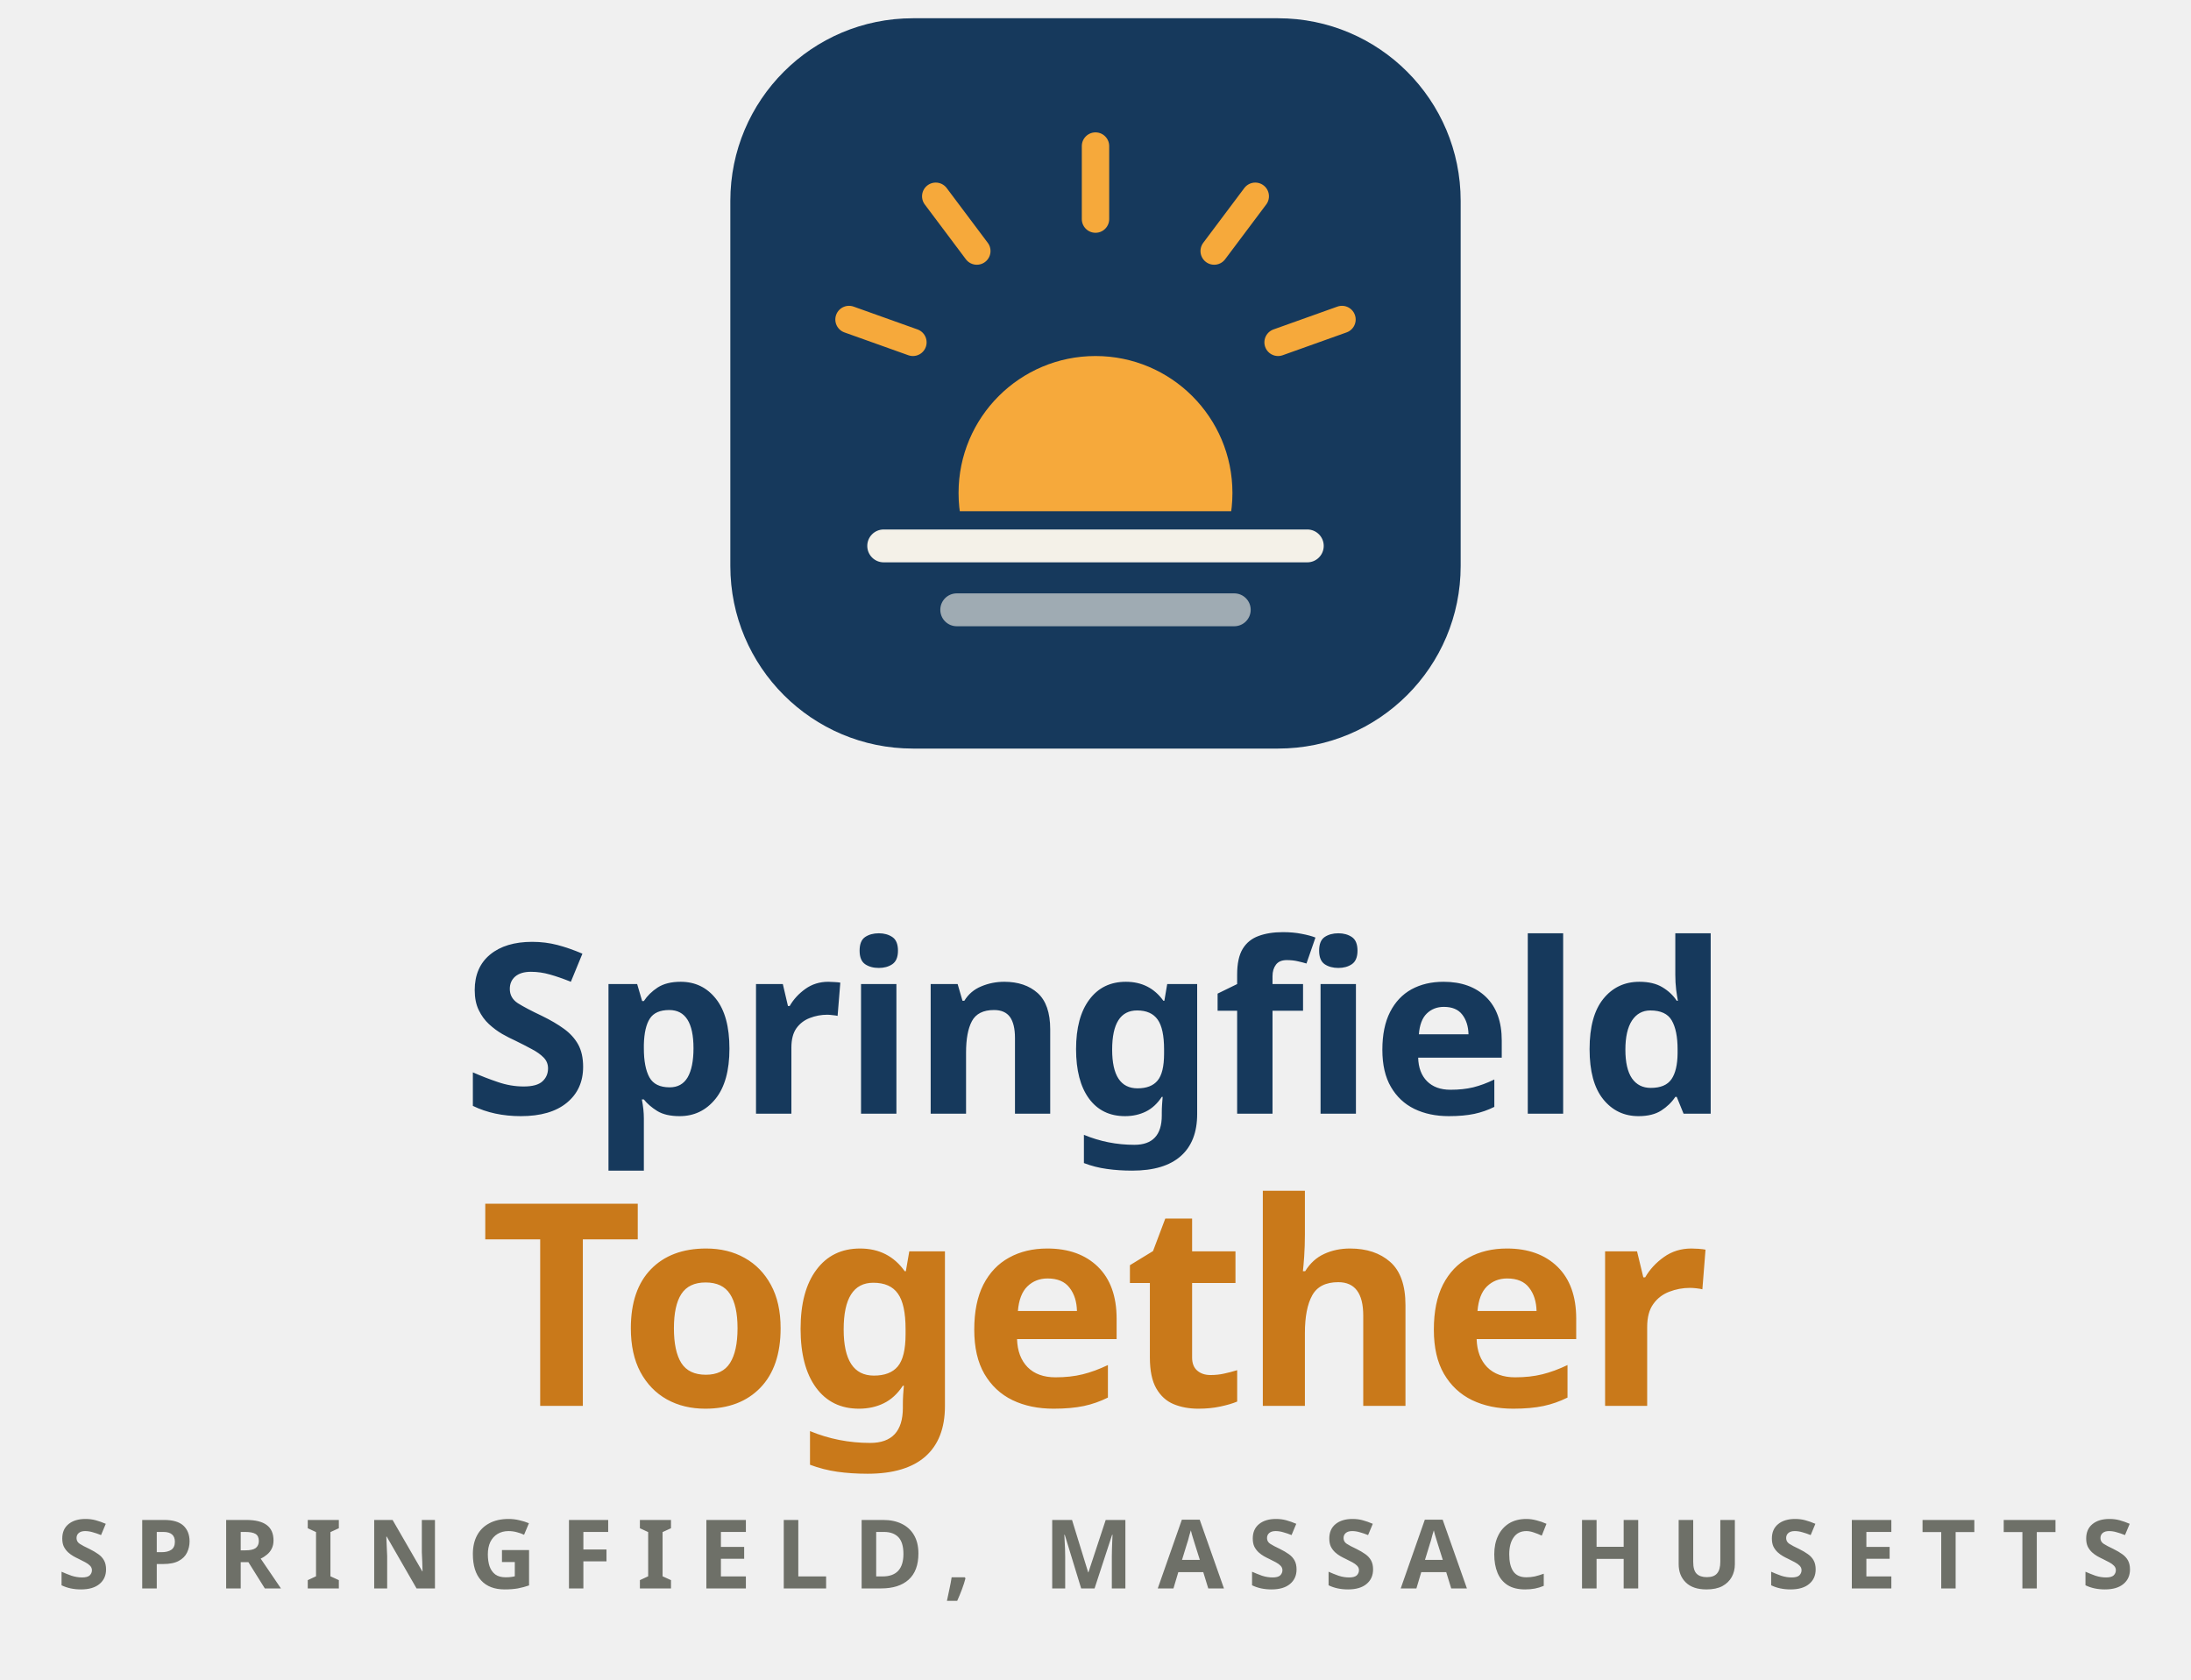
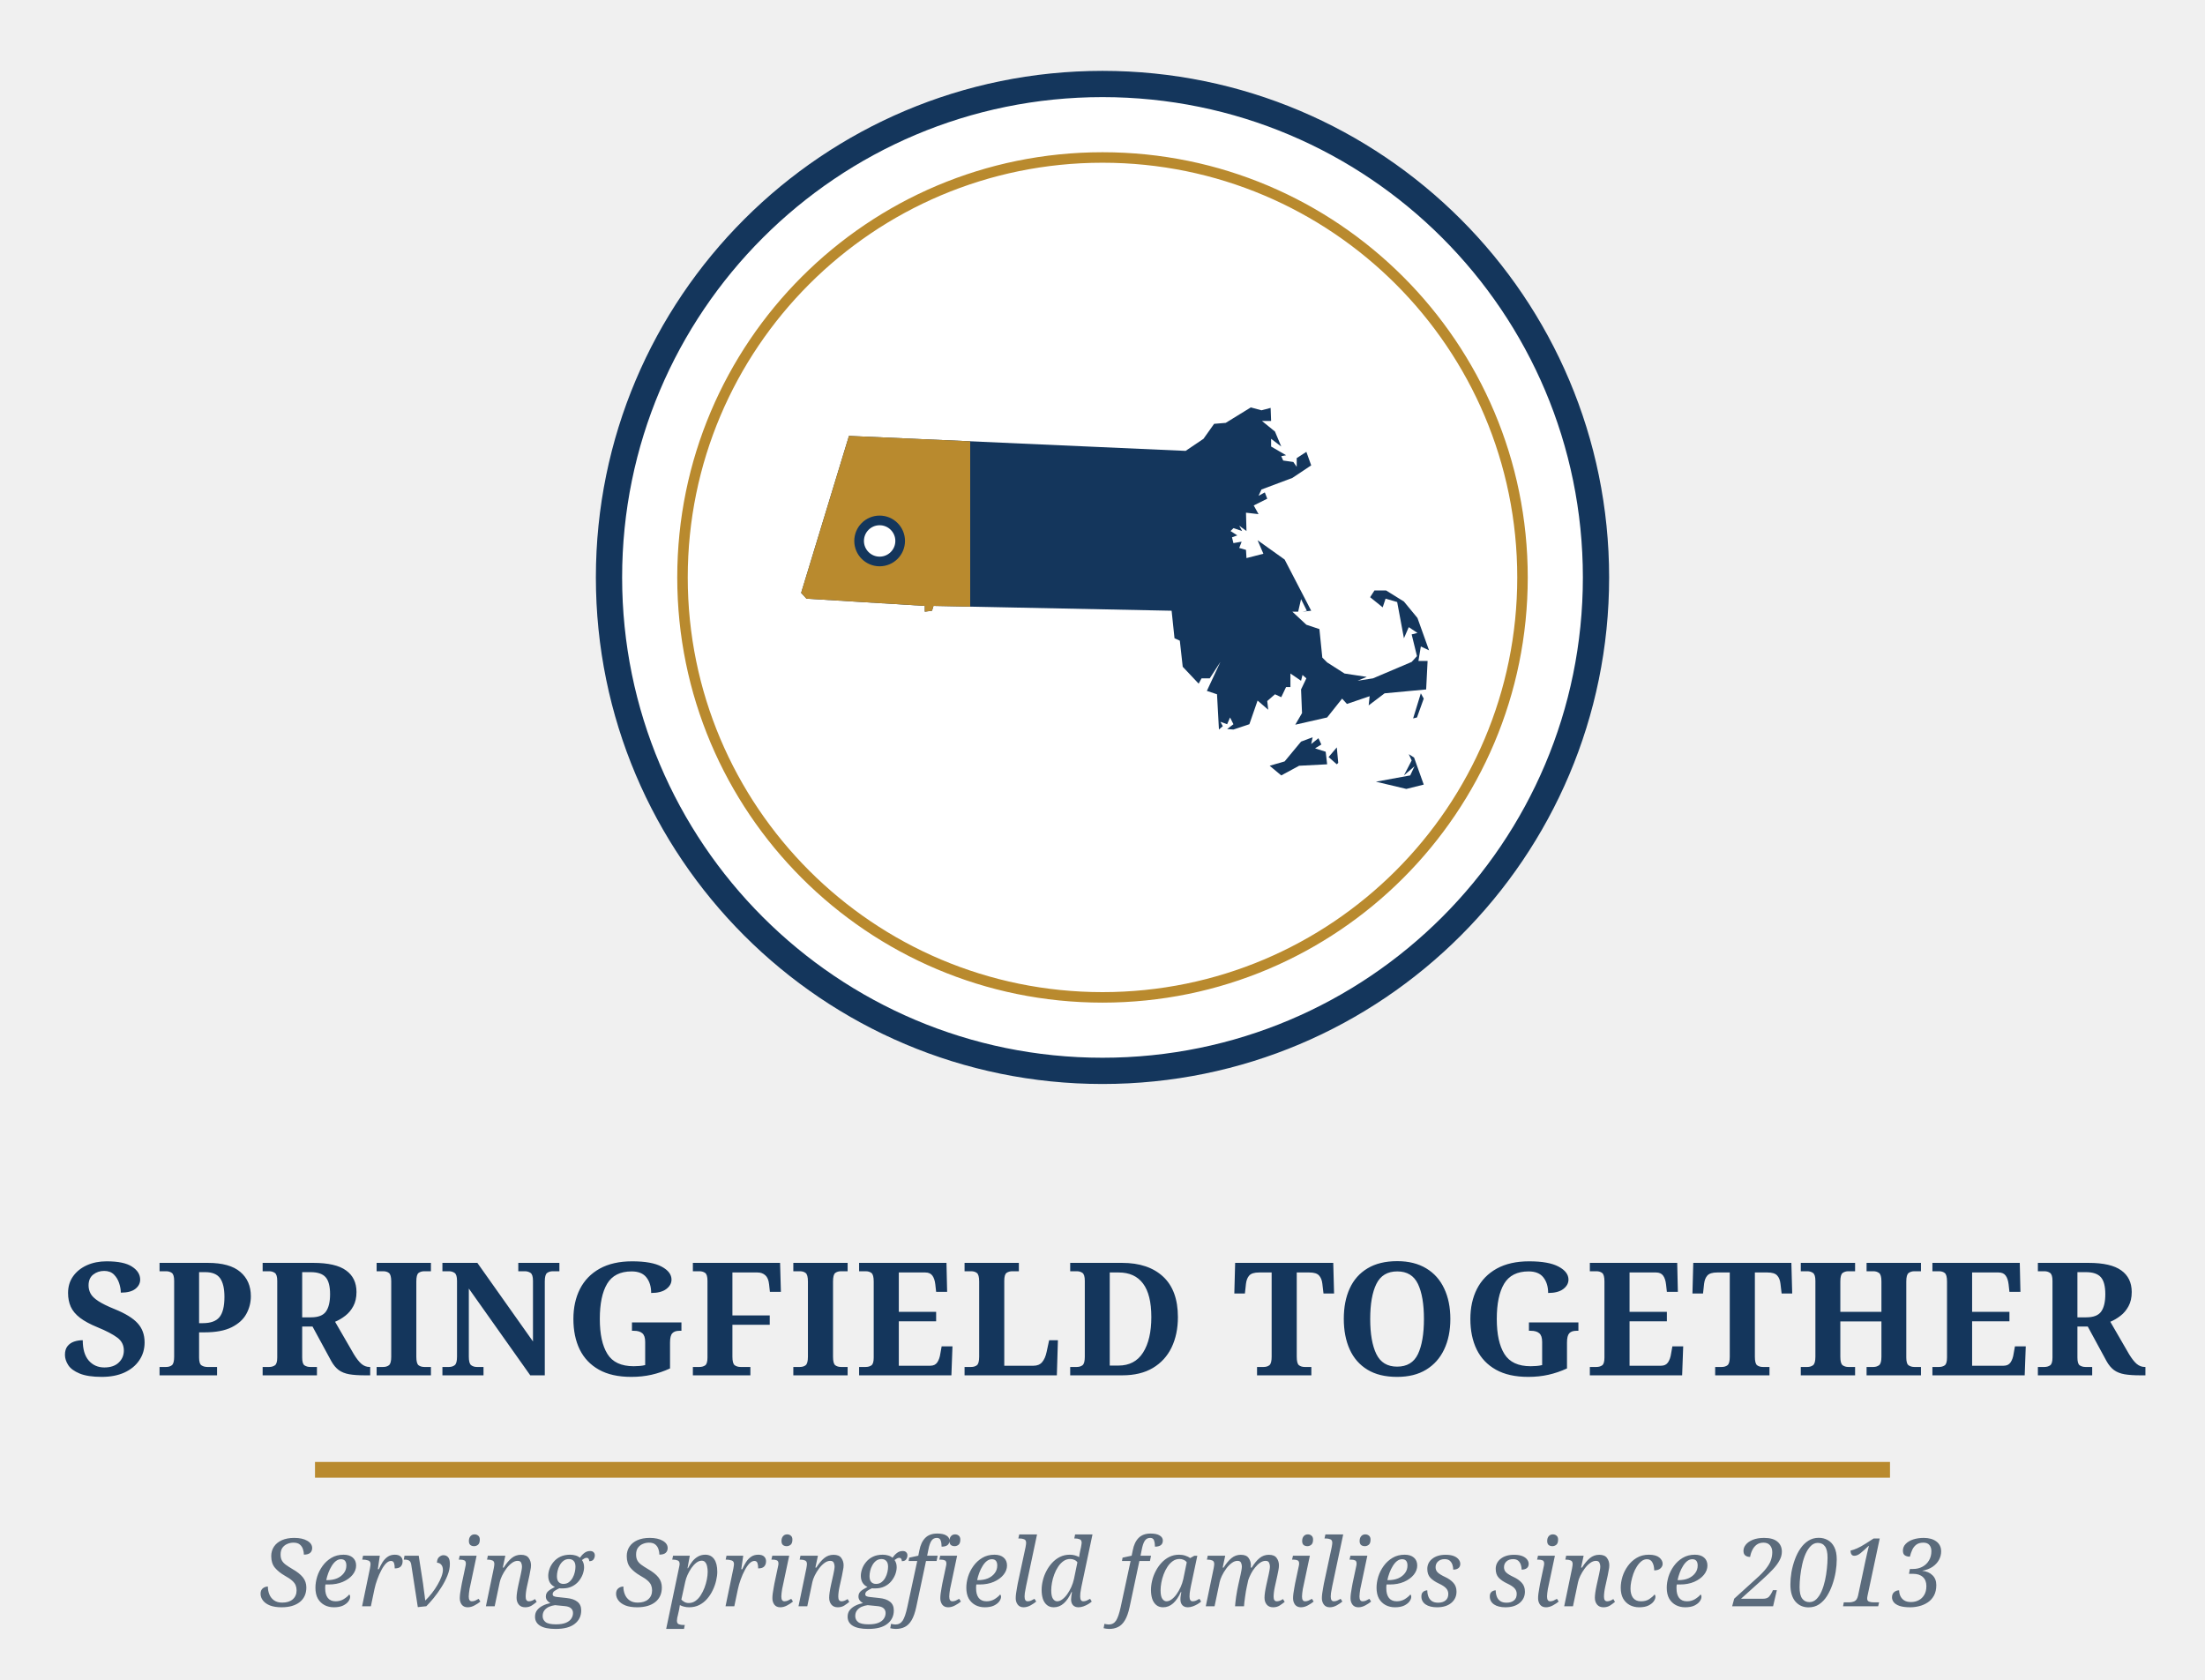
- <svg xmlns="http://www.w3.org/2000/svg" width="240" height="184" viewBox="0 0 240 184" fill="none" role="img" aria-label="Springfield Together — Springfield, Massachusetts">
+ <svg xmlns="http://www.w3.org/2000/svg" viewBox="0 0 420 320">
  <defs>
-     <clipPath id="stSkyS">
-       <rect x="0" y="0" width="80" height="54" />
+     <clipPath id="maShape">
+       <path d="M105.52 62.88l-0.88-0.56 0.48 1.040-1.28 2.48 1.76-1.52-0.72 1.52-5.68 1.040 5.040 1.2 2.88-0.72zM92.96 63.76l-0.24-2.56-1.36 1.6 1.36 1.2zM88.72 59.52l-1.92 0.72-2.72 3.28-2.48 0.72 1.92 1.6 2.96-1.6 4.64-0.24-0.24-2.080-1.76-0.56 1.040-0.64-0.48-1.040-1.2 0.96zM106 56.24l1.12-3.12-0.48-0.88-1.28 4.16zM80.24 5.36l-1.76-0.48-4.16 2.56-1.92 0.16-1.76 2.48-2.96 2-55.76-2.48-7.92 26 0.88 0.96 19.6 1.2v0.96l1.2-0.16 0.24-0.8 39.44 0.8 0.48 4.56 0.88 0.4 0.48 4.32 2.64 2.8 0.48-0.88h1.36l1.76-2.72-2.24 4.8 1.68 0.56 0.32 5.84 0.64-0.56-0.4-0.72 1.12 0.4 0.48-1.12 0.56 1.12-1.040 0.8 1.040 0.080 2.64-0.88 1.36-3.92 1.76 1.52-0.16-1.44 1.28-1.12 1.040 0.48 0.8-1.68h0.72v-2.24l1.76 1.2 0.24-0.96 0.64 0.56-0.88 1.84 0.16 3.92-1.12 1.92 5.28-1.2 2.48-3.12 0.8 0.88 3.76-1.28-0.16 1.52 2.64-2 6.88-0.64 0.24-4.72h-1.52l0.4-2.4 1.36 0.64-1.92-5.36-2.24-2.72-2.96-1.84h-1.92l-0.72 1.12 2.080 1.68 0.48-1.44 1.92 0.56 1.12 6 0.8-1.84 1.44 0.96-0.96 0.24 0.88 3.6-0.88 0.96-6.4 2.72-2.56 0.4 1.52-0.64-3.68-0.56-2.88-1.84-0.8-0.8-0.48-4.72-2.16-0.72-2.32-2.16h0.96l0.48-2.080 0.96 1.92-0.72 0.16 1.44-0.16-4.4-8.48-4.48-3.2 0.96 2.24-2.8 0.72-0.080-1.36-1.12-0.32 0.4-1.040-1.36 0.24-0.24-0.96 0.88-0.32-1.12-0.72 0.48-0.48 1.44 0.48-0.48-0.88 1.2 0.88-0.080-3.040 2.080 0.24-0.8-1.44 2.24-1.12-0.4-1.040-1.040 0.56 0.48-1.040 5.12-1.92 3.12-2.080-0.8-2.24-1.6 1.040v1.44l-0.56-0.8-1.68-0.24-0.32-0.72 0.8-0.16-2.48-1.44v-1.28l1.68 1.28-1.040-2.48-2.16-1.76h1.52l-0.080-2.16z" />
    </clipPath>
  </defs>
-   <g transform="translate(80,2)">
-     <rect width="80" height="80" rx="20" fill="#16395C" />
-     <g clip-path="url(#stSkyS)">
-       <circle cx="40" cy="52" r="15" fill="#F6A93B" />
-       <g stroke="#F6A93B" stroke-width="3" stroke-linecap="round">
-         <line x1="40" y1="14" x2="40" y2="22" />
-         <line x1="22.5" y1="19.5" x2="27" y2="25.5" />
-         <line x1="57.5" y1="19.5" x2="53" y2="25.5" />
-         <line x1="13" y1="33" x2="20" y2="35.5" />
-         <line x1="67" y1="33" x2="60" y2="35.5" />
+   <style>
+     .wordmark { font-family: 'Lora', serif; font-weight: 600; }
+     .tagline { font-family: 'Lora', serif; font-weight: 400; font-style: italic; }
+   </style>
+   <g transform="translate(110,10)">
+     <circle cx="100" cy="100" r="94" fill="#FFFFFF" stroke="#14365C" stroke-width="5" />
+     <circle cx="100" cy="100" r="80" fill="none" stroke="#B98A2E" stroke-width="2" />
+     <g transform="translate(38,62) scale(1.15)">
+       <g clip-path="url(#maShape)">
+         <rect x="-10" y="-10" width="140" height="100" fill="#14365C" />
      </g>
+       <g clip-path="url(#maShape)">
+         <rect x="-10" y="-10" width="42" height="100" fill="#B98A2E" />
+       </g>
+       <circle cx="17" cy="27" r="3.4" fill="#FFFFFF" stroke="#14365C" stroke-width="1.6" />
    </g>
-     <rect x="15" y="56" width="50" height="3.6" rx="1.8" fill="#F4F1E8" />
-     <rect x="23" y="63" width="34" height="3.6" rx="1.8" fill="#F4F1E8" opacity="0.62" />
  </g>
-   <text x="120" y="122" text-anchor="middle" font-family="Bricolage Grotesque, sans-serif" font-weight="600" font-size="26" letter-spacing="-0.3" fill="#16395C">Springfield</text>
-   <text x="120" y="154" text-anchor="middle" font-family="Bricolage Grotesque, sans-serif" font-weight="800" font-size="31" letter-spacing="-0.6" fill="#C9791A">Together</text>
-   <text x="120" y="174" text-anchor="middle" font-family="Bricolage Grotesque, sans-serif" font-weight="600" font-size="10.5" letter-spacing="2.6" fill="#6E7068">SPRINGFIELD, MASSACHUSETTS</text>
+   <g transform="translate(0,232)" text-anchor="middle">
+     <text x="210" y="30" class="wordmark" fill="#14365C" font-size="30" letter-spacing="0.5">SPRINGFIELD TOGETHER</text>
+     <line x1="60" y1="48" x2="360" y2="48" stroke="#B98A2E" stroke-width="3" />
+     <text x="210" y="74" class="tagline" font-size="18" fill="#5B6B7C">Serving Springfield families since 2013</text>
+   </g>
</svg>
